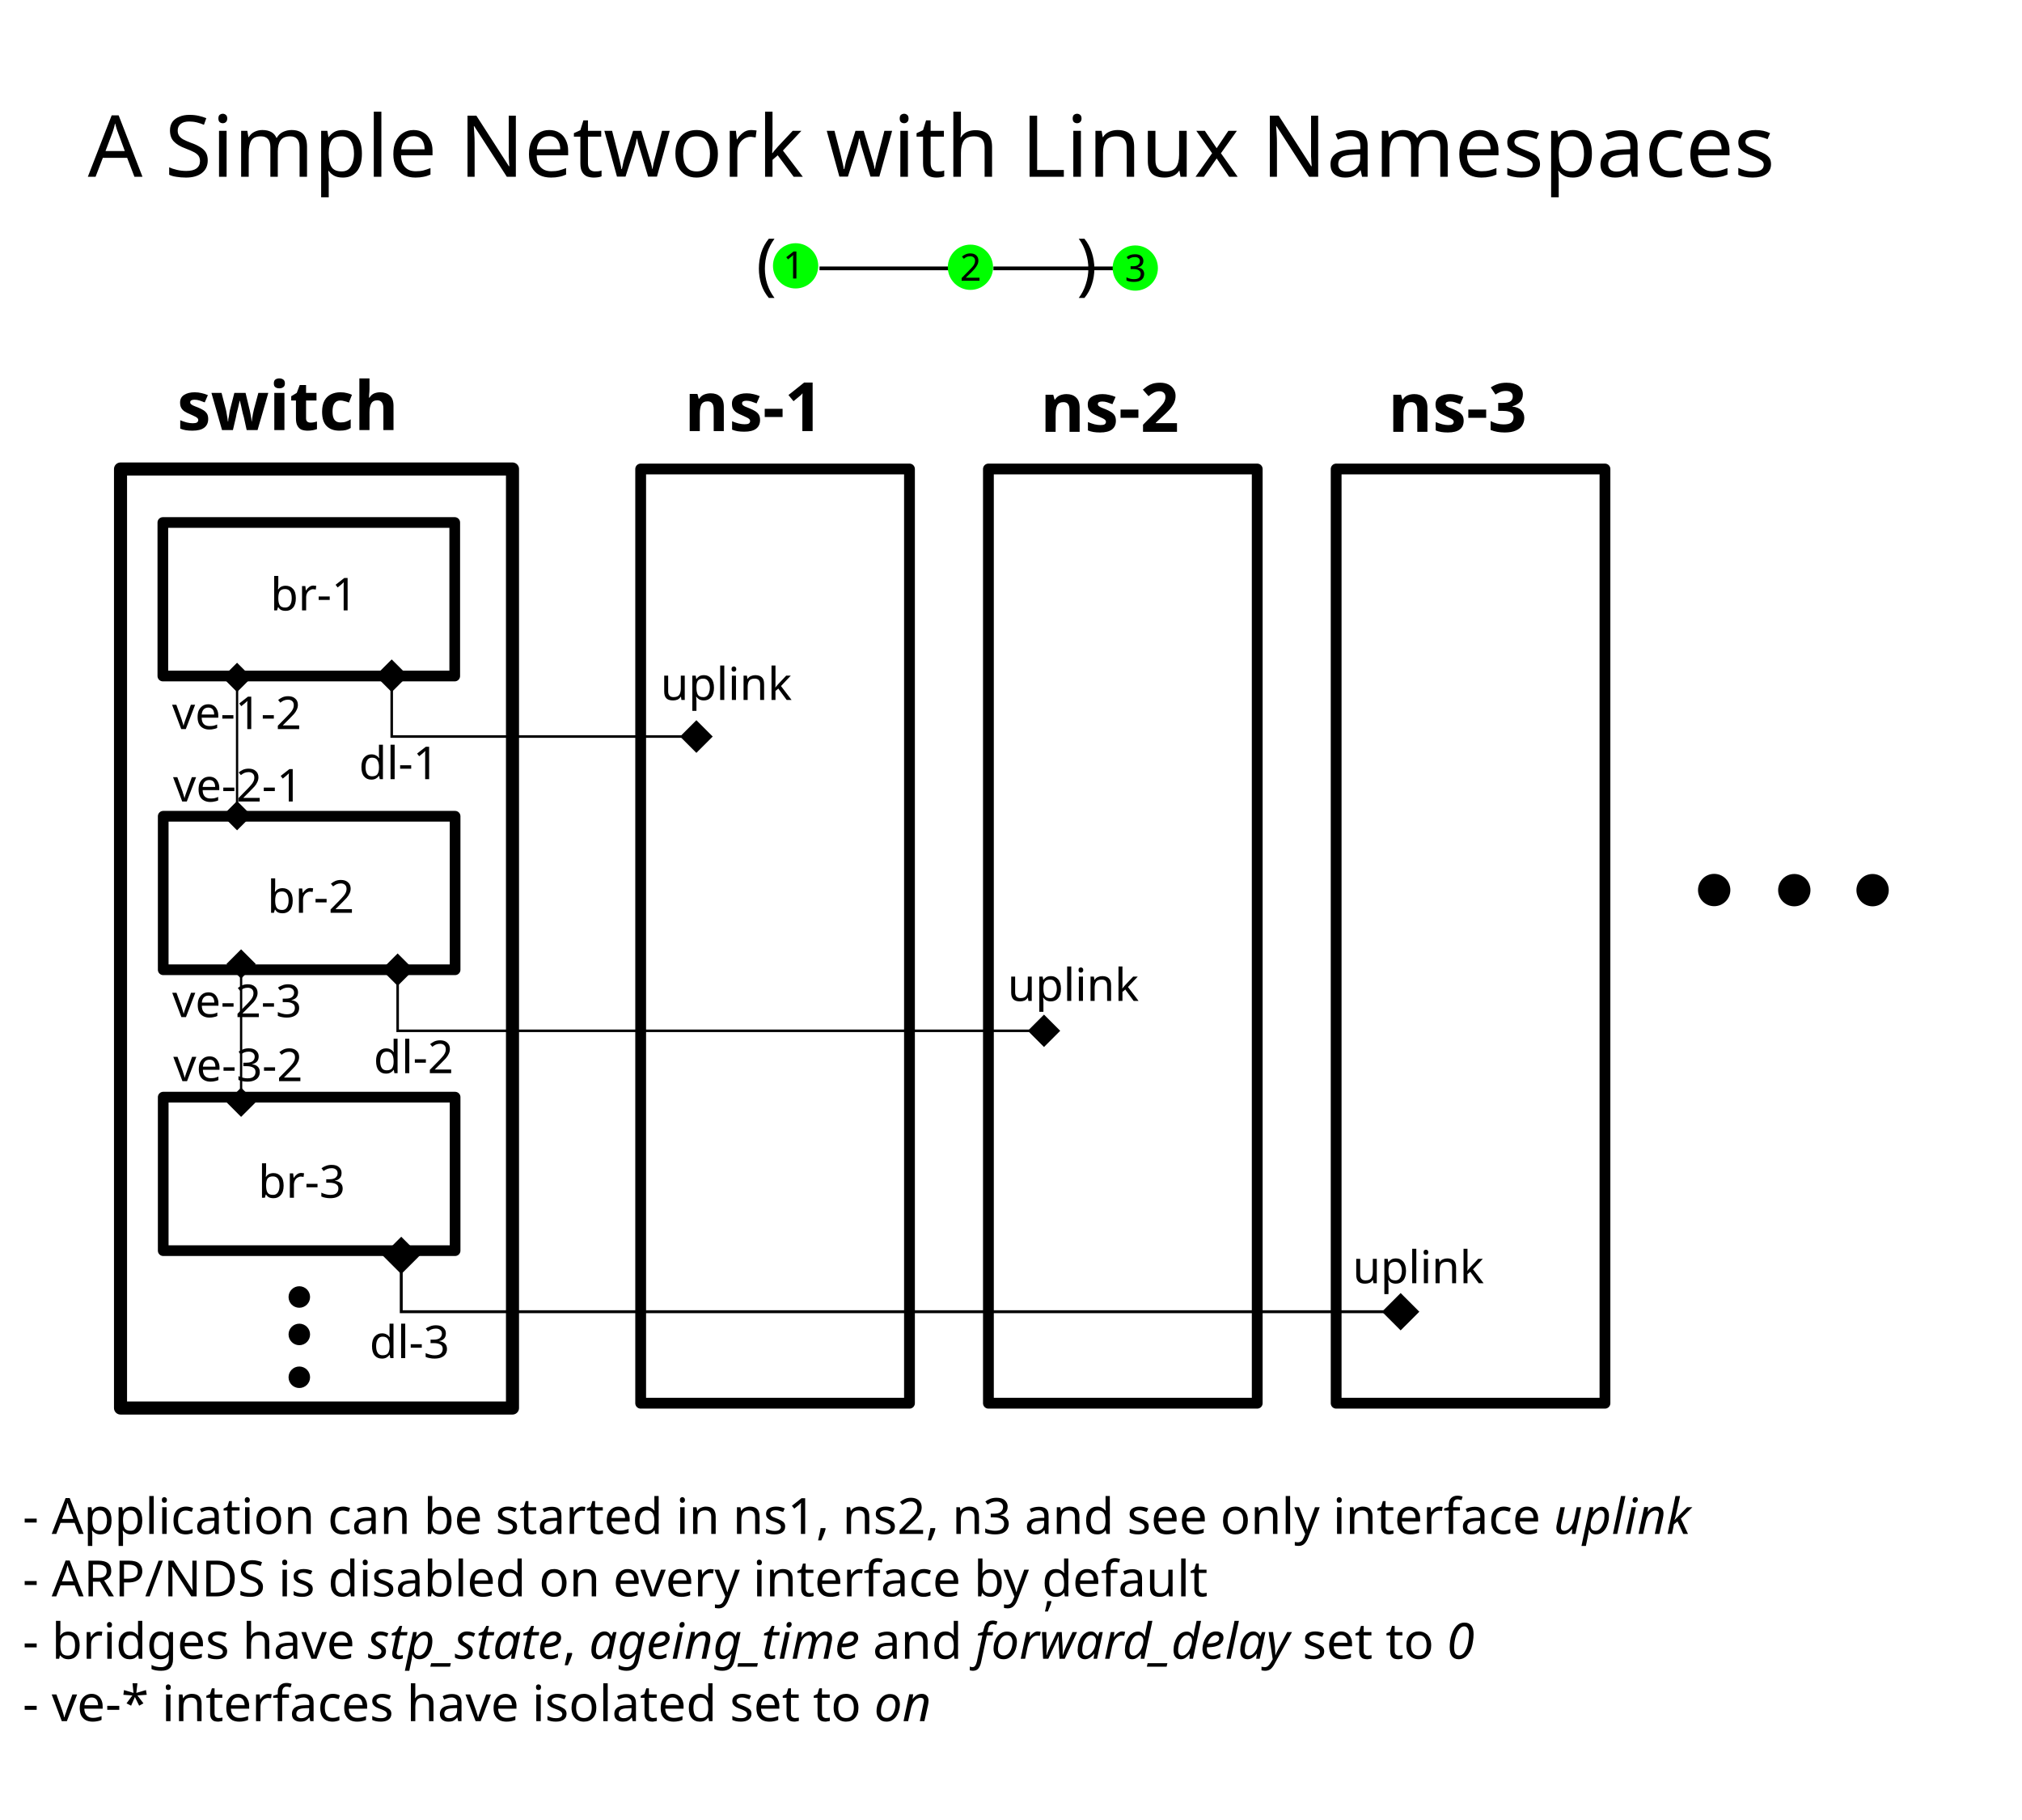
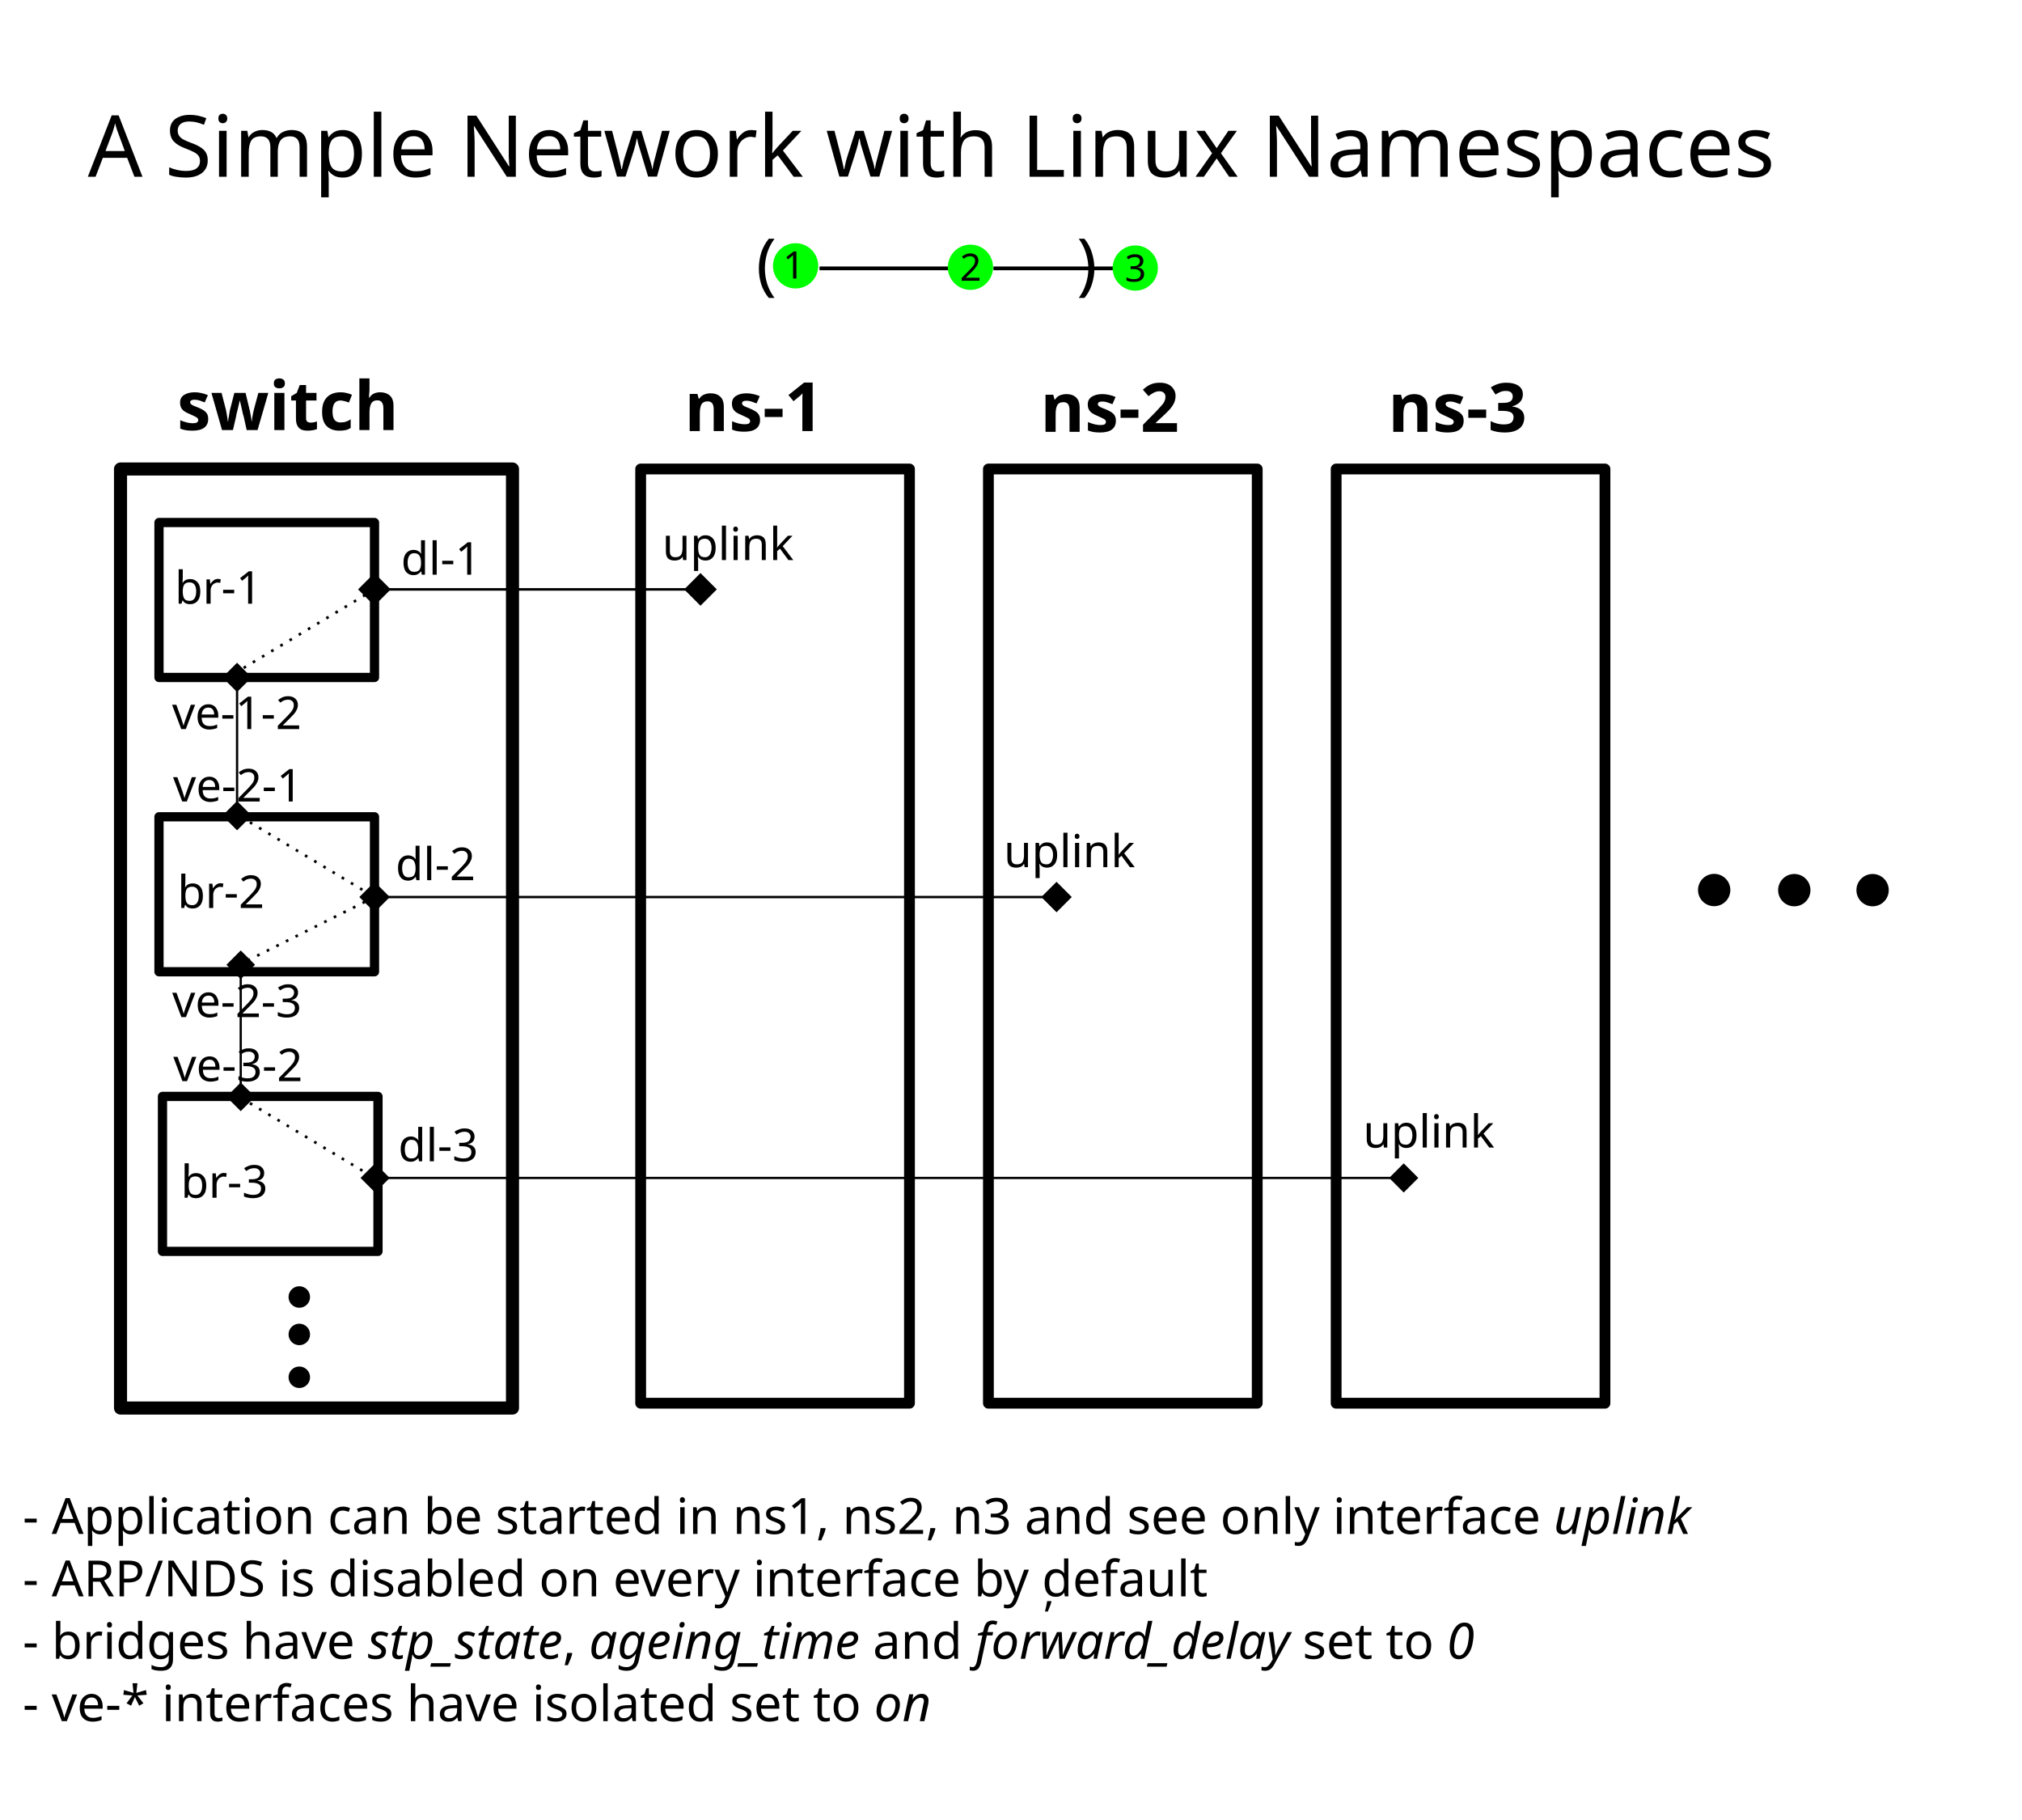
<svg xmlns="http://www.w3.org/2000/svg" width="200mm" height="180mm" viewBox="0 0 200 180" version="1.1" id="svg8">
  <defs id="defs2">
-     <marker style="overflow:visible" id="marker7223" refX="0" refY="0" orient="auto">
-       <path transform="matrix(0.8,0,0,0.8,5.6,0)" style="fill:#000000;fill-opacity:1;fill-rule:evenodd;stroke:#000000;stroke-width:1pt;stroke-opacity:1" d="M 0,-7.071 -7.071,0 0,7.071 7.071,0 Z" id="path7221" />
+     <marker orient="auto" refY="0" refX="0" id="marker7529" style="overflow:visible">
+       <path id="path7527" d="M 0,-7.071 -7.071,0 0,7.071 7.071,0 Z" style="fill:#000000;fill-opacity:1;fill-rule:evenodd;stroke:#000000;stroke-width:1pt;stroke-opacity:1" transform="matrix(0.8,0,0,0.8,5.6,0)" />
    </marker>
-     <marker style="overflow:visible" id="marker7135" refX="0" refY="0" orient="auto">
-       <path transform="matrix(0.8,0,0,0.8,-5.6,0)" style="fill:#000000;fill-opacity:1;fill-rule:evenodd;stroke:#000000;stroke-width:1pt;stroke-opacity:1" d="M 0,-7.071 -7.071,0 0,7.071 7.071,0 Z" id="path7133" />
+     <marker style="overflow:visible" id="marker7369" refX="0" refY="0" orient="auto">
+       <path transform="matrix(0.8,0,0,0.8,-5.6,0)" style="fill:#000000;fill-opacity:1;fill-rule:evenodd;stroke:#000000;stroke-width:1pt;stroke-opacity:1" d="M 0,-7.071 -7.071,0 0,7.071 7.071,0 Z" id="path7367" />
+     </marker>
+     <marker orient="auto" refY="0" refX="0" id="marker7183" style="overflow:visible">
+       <path id="path7181" d="M 0,-7.071 -7.071,0 0,7.071 7.071,0 Z" style="fill:#000000;fill-opacity:1;fill-rule:evenodd;stroke:#000000;stroke-width:1pt;stroke-opacity:1" transform="matrix(0.8,0,0,0.8,-5.6,0)" />
+     </marker>
+     <marker style="overflow:visible" id="marker6105" refX="0" refY="0" orient="auto">
+       <path transform="matrix(0.8,0,0,0.8,-5.6,0)" style="fill:#000000;fill-opacity:1;fill-rule:evenodd;stroke:#000000;stroke-width:1pt;stroke-opacity:1" d="M 0,-7.071 -7.071,0 0,7.071 7.071,0 Z" id="path6103" />
+     </marker>
+     <marker style="overflow:visible" id="marker5963" refX="0" refY="0" orient="auto">
+       <path transform="matrix(0.8,0,0,0.8,5.6,0)" style="fill:#000000;fill-opacity:1;fill-rule:evenodd;stroke:#000000;stroke-width:1pt;stroke-opacity:1" d="M 0,-7.071 -7.071,0 0,7.071 7.071,0 Z" id="path5961" />
+     </marker>
+     <marker orient="auto" refY="0" refX="0" id="marker4441" style="overflow:visible">
+       <path id="path4439" d="M 0,-7.071 -7.071,0 0,7.071 7.071,0 Z" style="fill:#000000;fill-opacity:1;fill-rule:evenodd;stroke:#000000;stroke-width:1pt;stroke-opacity:1" transform="matrix(0.8,0,0,0.8,5.6,0)" />
    </marker>
    <marker orient="auto" refY="0" refX="0" id="marker1737" style="overflow:visible">
      <path id="path1735" d="M 0,-7.071 -7.071,0 0,7.071 7.071,0 Z" style="fill:#000000;fill-opacity:1;fill-rule:evenodd;stroke:#000000;stroke-width:1pt;stroke-opacity:1" transform="matrix(0.8,0,0,0.8,5.6,0)" />
    </marker>
-     <marker orient="auto" refY="0" refX="0" id="marker1679" style="overflow:visible">
-       <path id="path1677" d="M 0,-7.071 -7.071,0 0,7.071 7.071,0 Z" style="fill:#000000;fill-opacity:1;fill-rule:evenodd;stroke:#000000;stroke-width:1pt;stroke-opacity:1" transform="matrix(0.8,0,0,0.8,5.6,0)" />
-     </marker>
    <marker orient="auto" refY="0" refX="0" id="DiamondL" style="overflow:visible">
      <path id="path1089" d="M 0,-7.071 -7.071,0 0,7.071 7.071,0 Z" style="fill:#000000;fill-opacity:1;fill-rule:evenodd;stroke:#000000;stroke-width:1pt;stroke-opacity:1" transform="scale(0.8)" />
-     </marker>
-     <marker orient="auto" refY="0" refX="0" id="marker1364" style="overflow:visible">
-       <path id="path1362" d="M 0,-7.071 -7.071,0 0,7.071 7.071,0 Z" style="fill:#000000;fill-opacity:1;fill-rule:evenodd;stroke:#000000;stroke-width:1pt;stroke-opacity:1" transform="matrix(0.8,0,0,0.8,-5.6,0)" />
    </marker>
    <marker orient="auto" refY="0" refX="0" id="DiamondLend" style="overflow:visible">
      <path id="path1107" d="M 0,-7.071 -7.071,0 0,7.071 7.071,0 Z" style="fill:#000000;fill-opacity:1;fill-rule:evenodd;stroke:#000000;stroke-width:1pt;stroke-opacity:1" transform="matrix(0.8,0,0,0.8,-5.6,0)" />
    </marker>
    <marker orient="auto" refY="0" refX="0" id="DiamondLstart" style="overflow:visible">
      <path id="path1098" d="M 0,-7.071 -7.071,0 0,7.071 7.071,0 Z" style="fill:#000000;fill-opacity:1;fill-rule:evenodd;stroke:#000000;stroke-width:1pt;stroke-opacity:1" transform="matrix(0.8,0,0,0.8,5.6,0)" />
    </marker>
    <marker orient="auto" refY="0" refX="0" id="SquareL" style="overflow:visible">
      <path id="path1080" d="M -5,-5 V 5 H 5 V -5 Z" style="fill:#000000;fill-opacity:1;fill-rule:evenodd;stroke:#000000;stroke-width:1pt;stroke-opacity:1" transform="scale(0.8)" />
    </marker>
    <marker orient="auto" refY="0" refX="0" id="marker1364-8" style="overflow:visible">
      <path id="path1362-7" d="M 0,-7.071 -7.071,0 0,7.071 7.071,0 Z" style="fill:#000000;fill-opacity:1;fill-rule:evenodd;stroke:#000000;stroke-width:1pt;stroke-opacity:1" transform="matrix(0.8,0,0,0.8,-5.6,0)" />
    </marker>
    <marker orient="auto" refY="0" refX="0" id="marker1679-9" style="overflow:visible">
      <path id="path1677-2" d="M 0,-7.071 -7.071,0 0,7.071 7.071,0 Z" style="fill:#000000;fill-opacity:1;fill-rule:evenodd;stroke:#000000;stroke-width:1pt;stroke-opacity:1" transform="matrix(0.8,0,0,0.8,5.6,0)" />
    </marker>
    <marker style="overflow:visible" id="marker7135-5" refX="0" refY="0" orient="auto">
      <path transform="matrix(0.8,0,0,0.8,-5.6,0)" style="fill:#000000;fill-opacity:1;fill-rule:evenodd;stroke:#000000;stroke-width:1pt;stroke-opacity:1" d="M 0,-7.071 -7.071,0 0,7.071 7.071,0 Z" id="path7133-6" />
    </marker>
    <marker style="overflow:visible" id="marker7223-2" refX="0" refY="0" orient="auto">
      <path transform="matrix(0.8,0,0,0.8,5.6,0)" style="fill:#000000;fill-opacity:1;fill-rule:evenodd;stroke:#000000;stroke-width:1pt;stroke-opacity:1" d="M 0,-7.071 -7.071,0 0,7.071 7.071,0 Z" id="path7221-9" />
    </marker>
    <marker orient="auto" refY="0" refX="0" id="marker1364-8-0" style="overflow:visible">
      <path id="path1362-7-9" d="M 0,-7.071 -7.071,0 0,7.071 7.071,0 Z" style="fill:#000000;fill-opacity:1;fill-rule:evenodd;stroke:#000000;stroke-width:1pt;stroke-opacity:1" transform="matrix(0.8,0,0,0.8,-5.6,0)" />
    </marker>
    <marker orient="auto" refY="0" refX="0" id="marker1679-9-3" style="overflow:visible">
      <path id="path1677-2-6" d="M 0,-7.071 -7.071,0 0,7.071 7.071,0 Z" style="fill:#000000;fill-opacity:1;fill-rule:evenodd;stroke:#000000;stroke-width:1pt;stroke-opacity:1" transform="matrix(0.8,0,0,0.8,5.6,0)" />
    </marker>
+     <marker style="overflow:visible" id="marker7135-3" refX="0" refY="0" orient="auto">
+       <path transform="matrix(0.8,0,0,0.8,-5.6,0)" style="fill:#000000;fill-opacity:1;fill-rule:evenodd;stroke:#000000;stroke-width:1pt;stroke-opacity:1" d="M 0,-7.071 -7.071,0 0,7.071 7.071,0 Z" id="path7133-67" />
+     </marker>
+     <marker style="overflow:visible" id="marker7223-5" refX="0" refY="0" orient="auto">
+       <path transform="matrix(0.8,0,0,0.8,5.6,0)" style="fill:#000000;fill-opacity:1;fill-rule:evenodd;stroke:#000000;stroke-width:1pt;stroke-opacity:1" d="M 0,-7.071 -7.071,0 0,7.071 7.071,0 Z" id="path7221-3" />
+     </marker>
+     <marker style="overflow:visible" id="marker7135-2" refX="0" refY="0" orient="auto">
+       <path transform="matrix(0.8,0,0,0.8,-5.6,0)" style="fill:#000000;fill-opacity:1;fill-rule:evenodd;stroke:#000000;stroke-width:1pt;stroke-opacity:1" d="M 0,-7.071 -7.071,0 0,7.071 7.071,0 Z" id="path7133-9" />
+     </marker>
+     <marker style="overflow:visible" id="marker7223-1" refX="0" refY="0" orient="auto">
+       <path transform="matrix(0.8,0,0,0.8,5.6,0)" style="fill:#000000;fill-opacity:1;fill-rule:evenodd;stroke:#000000;stroke-width:1pt;stroke-opacity:1" d="M 0,-7.071 -7.071,0 0,7.071 7.071,0 Z" id="path7221-2" />
+     </marker>
+     <marker style="overflow:visible" id="marker7135-5-3" refX="0" refY="0" orient="auto">
+       <path transform="matrix(0.8,0,0,0.8,-5.6,0)" style="fill:#000000;fill-opacity:1;fill-rule:evenodd;stroke:#000000;stroke-width:1pt;stroke-opacity:1" d="M 0,-7.071 -7.071,0 0,7.071 7.071,0 Z" id="path7133-6-6" />
+     </marker>
+     <marker style="overflow:visible" id="marker7223-2-0" refX="0" refY="0" orient="auto">
+       <path transform="matrix(0.8,0,0,0.8,5.6,0)" style="fill:#000000;fill-opacity:1;fill-rule:evenodd;stroke:#000000;stroke-width:1pt;stroke-opacity:1" d="M 0,-7.071 -7.071,0 0,7.071 7.071,0 Z" id="path7221-9-6" />
+     </marker>
+     <marker style="overflow:visible" id="marker7135-26" refX="0" refY="0" orient="auto">
+       <path transform="matrix(0.8,0,0,0.8,-5.6,0)" style="fill:#000000;fill-opacity:1;fill-rule:evenodd;stroke:#000000;stroke-width:1pt;stroke-opacity:1" d="M 0,-7.071 -7.071,0 0,7.071 7.071,0 Z" id="path7133-1" />
+     </marker>
+     <marker style="overflow:visible" id="marker7223-8" refX="0" refY="0" orient="auto">
+       <path transform="matrix(0.8,0,0,0.8,5.6,0)" style="fill:#000000;fill-opacity:1;fill-rule:evenodd;stroke:#000000;stroke-width:1pt;stroke-opacity:1" d="M 0,-7.071 -7.071,0 0,7.071 7.071,0 Z" id="path7221-7" />
+     </marker>
+     <marker style="overflow:visible" id="marker7135" refX="0" refY="0" orient="auto">
+       <path transform="matrix(0.8,0,0,0.8,-5.6,0)" style="fill:#000000;fill-opacity:1;fill-rule:evenodd;stroke:#000000;stroke-width:1pt;stroke-opacity:1" d="M 0,-7.071 -7.071,0 0,7.071 7.071,0 Z" id="path7133" />
+     </marker>
+     <marker style="overflow:visible" id="marker7223" refX="0" refY="0" orient="auto">
+       <path transform="matrix(0.8,0,0,0.8,5.6,0)" style="fill:#000000;fill-opacity:1;fill-rule:evenodd;stroke:#000000;stroke-width:1pt;stroke-opacity:1" d="M 0,-7.071 -7.071,0 0,7.071 7.071,0 Z" id="path7221" />
+     </marker>
  </defs>
  <g id="layer1" transform="translate(0,-117)">
    <rect style="opacity:1;fill:none;fill-opacity:1;stroke:#000000;stroke-width:1.292;stroke-linejoin:round;stroke-miterlimit:4;stroke-dasharray:none;stroke-dashoffset:0;stroke-opacity:1" id="rect815" width="38.771" height="92.871" x="11.921" y="163.385" />
    <text xml:space="preserve" style="font-style:normal;font-weight:normal;font-size:4.477px;line-height:1.25;font-family:sans-serif;letter-spacing:0px;word-spacing:0px;fill:#000000;fill-opacity:1;stroke:none;stroke-width:0.28" x="17.517" y="159.53" id="text821">
      <tspan id="tspan819" x="17.517" y="159.53" style="font-style:normal;font-variant:normal;font-weight:bold;font-stretch:normal;font-size:6.715px;font-family:sans-serif;-inkscape-font-specification:'sans-serif Bold';stroke-width:0.28">switch</tspan>
    </text>
    <text xml:space="preserve" style="font-style:normal;font-weight:normal;font-size:4.477px;line-height:1.25;font-family:sans-serif;letter-spacing:0px;word-spacing:0px;fill:#000000;fill-opacity:1;stroke:none;stroke-width:0.28" x="8.686" y="134.486" id="text825">
      <tspan id="tspan823" x="8.686" y="134.486" style="font-size:8.467px;stroke-width:0.28">A Simple Network with Linux Namespaces</tspan>
    </text>
    <rect style="opacity:1;fill:none;fill-opacity:1;stroke:#000000;stroke-width:1.068;stroke-linejoin:round;stroke-miterlimit:4;stroke-dasharray:none;stroke-dashoffset:0;stroke-opacity:1" id="rect815-3" width="26.588" height="92.395" x="63.37" y="163.385" />
-     <text xml:space="preserve" style="font-style:normal;font-weight:normal;font-size:4.477px;line-height:1.25;font-family:sans-serif;letter-spacing:0px;word-spacing:0px;fill:#000000;fill-opacity:1;stroke:none;stroke-width:0.28" x="65.34" y="186.226" id="text859">
-       <tspan id="tspan857" x="65.34" y="186.226" style="stroke-width:0.28">uplink</tspan>
+     <text xml:space="preserve" style="font-style:normal;font-weight:normal;font-size:4.477px;line-height:1.25;font-family:sans-serif;letter-spacing:0px;word-spacing:0px;fill:#000000;fill-opacity:1;stroke:none;stroke-width:0.28" x="65.508" y="172.39" id="text859">
+       <tspan id="tspan857" x="65.508" y="172.39" style="stroke-width:0.28">uplink</tspan>
    </text>
-     <rect style="opacity:1;fill:none;fill-opacity:1;stroke:#000000;stroke-width:1.057;stroke-linejoin:round;stroke-miterlimit:4;stroke-dasharray:none;stroke-dashoffset:0;stroke-opacity:1" id="rect815-3-6-7" width="28.871" height="15.182" x="16.108" y="168.677" />
-     <text xml:space="preserve" style="font-style:normal;font-weight:normal;font-size:4.477px;line-height:1.25;font-family:sans-serif;letter-spacing:0px;word-spacing:0px;fill:#000000;fill-opacity:1;stroke:none;stroke-width:0.28" x="26.746" y="177.367" id="text878">
-       <tspan id="tspan876" x="26.746" y="177.367" style="stroke-width:0.28">br-1</tspan>
+     <text xml:space="preserve" style="font-style:normal;font-weight:normal;font-size:4.477px;line-height:1.25;font-family:sans-serif;letter-spacing:0px;word-spacing:0px;fill:#000000;fill-opacity:1;stroke:none;stroke-width:0.28" x="17.297" y="176.706" id="text878">
+       <tspan id="tspan876" x="17.297" y="176.706" style="stroke-width:0.28">br-1</tspan>
    </text>
-     <rect style="opacity:1;fill:none;fill-opacity:1;stroke:#000000;stroke-width:1.057;stroke-linejoin:round;stroke-miterlimit:4;stroke-dasharray:none;stroke-dashoffset:0;stroke-opacity:1" id="rect815-3-6-7-5" width="28.871" height="15.182" x="16.144" y="197.728" />
-     <text xml:space="preserve" style="font-style:normal;font-weight:normal;font-size:4.477px;line-height:1.25;font-family:sans-serif;letter-spacing:0px;word-spacing:0px;fill:#000000;fill-opacity:1;stroke:none;stroke-width:0.28" x="26.436" y="207.276" id="text878-3">
-       <tspan id="tspan876-5" x="26.436" y="207.276" style="stroke-width:0.28">br-2</tspan>
+     <text xml:space="preserve" style="font-style:normal;font-weight:normal;font-size:4.477px;line-height:1.25;font-family:sans-serif;letter-spacing:0px;word-spacing:0px;fill:#000000;fill-opacity:1;stroke:none;stroke-width:0.28" x="17.554" y="206.804" id="text878-3">
+       <tspan id="tspan876-5" x="17.554" y="206.804" style="stroke-width:0.28">br-2</tspan>
    </text>
    <text xml:space="preserve" style="font-style:normal;font-weight:normal;font-size:4.477px;line-height:1.25;font-family:sans-serif;letter-spacing:0px;word-spacing:0px;fill:#000000;fill-opacity:1;stroke:none;stroke-width:0.28" x="67.688" y="159.635" id="text821-6">
      <tspan id="tspan819-2" x="67.688" y="159.635" style="font-style:normal;font-variant:normal;font-weight:bold;font-stretch:normal;font-size:6.715px;font-family:sans-serif;-inkscape-font-specification:'sans-serif Bold';stroke-width:0.28">ns-1</tspan>
    </text>
    <text xml:space="preserve" style="font-style:normal;font-weight:normal;font-size:4.477px;line-height:1.25;font-family:sans-serif;letter-spacing:0px;word-spacing:0px;fill:#000000;fill-opacity:1;stroke:none;stroke-width:0.28" x="102.884" y="159.714" id="text821-6-0">
      <tspan id="tspan819-2-9" x="102.884" y="159.714" style="font-style:normal;font-variant:normal;font-weight:bold;font-stretch:normal;font-size:6.715px;font-family:sans-serif;-inkscape-font-specification:'sans-serif Bold';stroke-width:0.28">ns-2</tspan>
    </text>
    <circle style="opacity:1;fill:#000000;fill-opacity:1;stroke:none;stroke-width:1.057;stroke-linejoin:round;stroke-miterlimit:4;stroke-dasharray:none;stroke-dashoffset:0;stroke-opacity:1" id="path961-0" cx="169.553" cy="205.025" r="1.599" />
    <circle style="opacity:1;fill:#000000;fill-opacity:1;stroke:none;stroke-width:1.057;stroke-linejoin:round;stroke-miterlimit:4;stroke-dasharray:none;stroke-dashoffset:0;stroke-opacity:1" id="path961-62" cx="177.477" cy="205.037" r="1.599" />
    <circle style="opacity:1;fill:#000000;fill-opacity:1;stroke:none;stroke-width:1.057;stroke-linejoin:round;stroke-miterlimit:4;stroke-dasharray:none;stroke-dashoffset:0;stroke-opacity:1" id="path961-61" cx="185.222" cy="205.037" r="1.599" />
-     <path style="fill:none;stroke:#000000;stroke-width:0.252px;stroke-linecap:butt;stroke-linejoin:miter;stroke-opacity:1;marker-start:url(#marker1364);marker-end:url(#marker1679)" d="m 38.745,185.243 c 0,4.601 0,4.601 0,4.601 H 67.469" id="path5014" />
-     <path style="fill:none;stroke:#000000;stroke-width:0.25px;stroke-linecap:butt;stroke-linejoin:miter;stroke-opacity:1;marker-start:url(#marker1364-8);marker-end:url(#marker1679-9)" d="m 39.332,214.301 v 4.647 h 62.533" id="path5014-0" />
-     <path style="fill:none;stroke:#000000;stroke-width:0.226px;stroke-linecap:butt;stroke-linejoin:miter;stroke-opacity:1;marker-start:url(#marker7135);marker-end:url(#marker7223)" d="m 23.449,185.261 v 11.144" id="path7125" />
-     <text xml:space="preserve" style="font-style:normal;font-weight:normal;font-size:4.477px;line-height:1.25;font-family:sans-serif;letter-spacing:0px;word-spacing:0px;fill:#000000;fill-opacity:1;stroke:none;stroke-width:0.28" x="99.662" y="215.994" id="text859-23">
-       <tspan id="tspan857-75" x="99.662" y="215.994" style="stroke-width:0.28">uplink</tspan>
+     <text xml:space="preserve" style="font-style:normal;font-weight:normal;font-size:4.477px;line-height:1.25;font-family:sans-serif;letter-spacing:0px;word-spacing:0px;fill:#000000;fill-opacity:1;stroke:none;stroke-width:0.28" x="99.284" y="202.765" id="text859-23">
+       <tspan id="tspan857-75" x="99.284" y="202.765" style="stroke-width:0.28">uplink</tspan>
    </text>
-     <text xml:space="preserve" style="font-style:normal;font-weight:normal;font-size:4.477px;line-height:1.25;font-family:sans-serif;letter-spacing:0px;word-spacing:0px;fill:#000000;fill-opacity:1;stroke:none;stroke-width:0.28" x="36.948" y="223.136" id="text859-9">
-       <tspan id="tspan857-2" x="36.948" y="223.136" style="stroke-width:0.28">dl-2</tspan>
+     <text xml:space="preserve" style="font-style:normal;font-weight:normal;font-size:4.477px;line-height:1.25;font-family:sans-serif;letter-spacing:0px;word-spacing:0px;fill:#000000;fill-opacity:1;stroke:none;stroke-width:0.28" x="39.121" y="204.049" id="text859-9">
+       <tspan id="tspan857-2" x="39.121" y="204.049" style="stroke-width:0.28">dl-2</tspan>
    </text>
-     <text xml:space="preserve" style="font-style:normal;font-weight:normal;font-size:4.477px;line-height:1.25;font-family:sans-serif;letter-spacing:0px;word-spacing:0px;fill:#000000;fill-opacity:1;stroke:none;stroke-width:0.28" x="35.501" y="194.058" id="text859-9-2">
-       <tspan id="tspan857-2-8" x="35.501" y="194.058" style="stroke-width:0.28">dl-1</tspan>
+     <text xml:space="preserve" style="font-style:normal;font-weight:normal;font-size:4.477px;line-height:1.25;font-family:sans-serif;letter-spacing:0px;word-spacing:0px;fill:#000000;fill-opacity:1;stroke:none;stroke-width:0.28" x="39.659" y="173.837" id="text859-9-2">
+       <tspan id="tspan857-2-8" x="39.659" y="173.837" style="stroke-width:0.28">dl-1</tspan>
    </text>
    <text xml:space="preserve" style="font-style:normal;font-weight:normal;font-size:4.477px;line-height:1.25;font-family:sans-serif;letter-spacing:0px;word-spacing:0px;fill:#000000;fill-opacity:1;stroke:none;stroke-width:0.28" x="17.018" y="189.107" id="text859-9-2-9">
      <tspan id="tspan857-2-8-7" x="17.018" y="189.107" style="stroke-width:0.28">ve-1-2</tspan>
    </text>
    <text xml:space="preserve" style="font-style:normal;font-weight:normal;font-size:4.477px;line-height:1.25;font-family:sans-serif;letter-spacing:0px;word-spacing:0px;fill:#000000;fill-opacity:1;stroke:none;stroke-width:0.28" x="17.116" y="196.268" id="text859-9-2-9-3">
      <tspan id="tspan857-2-8-7-6" x="17.116" y="196.268" style="stroke-width:0.28">ve-2-1</tspan>
    </text>
    <path style="fill:none;stroke:#000000;stroke-width:0.37;stroke-linecap:butt;stroke-linejoin:miter;stroke-miterlimit:4;stroke-dasharray:none;stroke-opacity:1" d="M 81.06,143.542 H 93.927" id="path12468" />
    <circle style="opacity:1;fill:#00ff00;fill-opacity:1;stroke:none;stroke-width:1.48;stroke-linejoin:round;stroke-miterlimit:4;stroke-dasharray:none;stroke-dashoffset:0;stroke-opacity:1" id="path961-6-2" cx="95.988" cy="143.432" r="2.238" />
    <circle style="opacity:1;fill:#00ff00;fill-opacity:1;stroke:none;stroke-width:1.48;stroke-linejoin:round;stroke-miterlimit:4;stroke-dasharray:none;stroke-dashoffset:0;stroke-opacity:1" id="path961-6-1" cx="78.694" cy="143.292" r="2.238" />
    <text xml:space="preserve" style="font-style:normal;font-weight:normal;font-size:4.477px;line-height:1.25;font-family:sans-serif;letter-spacing:0px;word-spacing:0px;fill:#000000;fill-opacity:1;stroke:none;stroke-width:0.28" x="77.445" y="144.548" id="text12472">
      <tspan id="tspan12470" x="77.445" y="144.548" style="font-size:3.731px;stroke-width:0.28">1</tspan>
    </text>
    <text xml:space="preserve" style="font-style:normal;font-weight:normal;font-size:4.477px;line-height:1.25;font-family:sans-serif;letter-spacing:0px;word-spacing:0px;fill:#000000;fill-opacity:1;stroke:none;stroke-width:0.28" x="94.947" y="144.767" id="text12472-9">
      <tspan id="tspan12470-3" x="94.947" y="144.767" style="font-size:3.731px;stroke-width:0.28">2</tspan>
    </text>
    <text xml:space="preserve" style="font-style:normal;font-weight:normal;font-size:4.477px;line-height:1.25;font-family:sans-serif;letter-spacing:0px;word-spacing:0px;fill:#000000;fill-opacity:1;stroke:none;stroke-width:0.28" x="74.798" y="145.407" id="text12494">
      <tspan id="tspan12492" x="74.798" y="145.407" style="font-size:6.715px;stroke-width:0.28">(                 )</tspan>
    </text>
    <text xml:space="preserve" style="font-style:normal;font-weight:normal;font-size:4.477px;line-height:1.25;font-family:sans-serif;letter-spacing:0px;word-spacing:0px;fill:#000000;fill-opacity:1;stroke:none;stroke-width:0.28" x="2.24" y="268.706" id="text12498">
      <tspan x="2.24" y="268.706" style="font-size:4.939px;stroke-width:0.28" id="tspan12500">- Application can be started in ns1, ns2, n3 and see only interface <tspan style="font-style:italic;font-variant:normal;font-weight:normal;font-stretch:normal;font-size:4.939px;font-family:sans-serif;-inkscape-font-specification:'sans-serif Italic'" id="tspan12552">uplink</tspan>
      </tspan>
      <tspan x="2.24" y="274.88" style="font-size:4.939px;stroke-width:0.28" id="tspan12502">- ARP/NDS is disabled on every interface by default</tspan>
      <tspan x="2.24" y="281.053" style="font-size:4.939px;stroke-width:0.28" id="tspan12504">- bridges have <tspan style="font-style:italic;font-variant:normal;font-weight:normal;font-stretch:normal;font-size:4.939px;font-family:sans-serif;-inkscape-font-specification:'sans-serif Italic'" id="tspan12554">stp_state</tspan>, <tspan style="font-style:italic;font-variant:normal;font-weight:normal;font-stretch:normal;font-size:4.939px;font-family:sans-serif;-inkscape-font-specification:'sans-serif Italic'" id="tspan12556">ageing_time</tspan> and <tspan style="font-style:italic;font-variant:normal;font-weight:normal;font-stretch:normal;font-size:4.939px;font-family:sans-serif;-inkscape-font-specification:'sans-serif Italic'" id="tspan12558">forward_delay</tspan> set to <tspan style="font-style:italic;font-variant:normal;font-weight:normal;font-stretch:normal;font-size:4.939px;font-family:sans-serif;-inkscape-font-specification:'sans-serif Italic';stroke-width:0.28" id="tspan12512">0</tspan>
      </tspan>
      <tspan x="2.24" y="287.227" style="font-size:4.939px;stroke-width:0.28" id="tspan12506">- ve-* interfaces have isolated set to <tspan style="font-style:italic;font-variant:normal;font-weight:normal;font-stretch:normal;font-size:4.939px;font-family:sans-serif;-inkscape-font-specification:'sans-serif Italic';stroke-width:0.28" id="tspan12510">on</tspan>
      </tspan>
    </text>
    <rect style="opacity:1;fill:none;fill-opacity:1;stroke:#000000;stroke-width:1.068;stroke-linejoin:round;stroke-miterlimit:4;stroke-dasharray:none;stroke-dashoffset:0;stroke-opacity:1" id="rect815-3-3" width="26.588" height="92.395" x="97.766" y="163.385" />
    <rect style="opacity:1;fill:none;fill-opacity:1;stroke:#000000;stroke-width:1.068;stroke-linejoin:round;stroke-miterlimit:4;stroke-dasharray:none;stroke-dashoffset:0;stroke-opacity:1" id="rect815-3-3-6" width="26.588" height="92.395" x="132.162" y="163.385" />
    <text xml:space="preserve" style="font-style:normal;font-weight:normal;font-size:4.477px;line-height:1.25;font-family:sans-serif;letter-spacing:0px;word-spacing:0px;fill:#000000;fill-opacity:1;stroke:none;stroke-width:0.28" x="137.28" y="159.714" id="text821-6-0-7">
      <tspan id="tspan819-2-9-5" x="137.28" y="159.714" style="font-style:normal;font-variant:normal;font-weight:bold;font-stretch:normal;font-size:6.715px;font-family:sans-serif;-inkscape-font-specification:'sans-serif Bold';stroke-width:0.28">ns-3</tspan>
    </text>
-     <rect style="opacity:1;fill:none;fill-opacity:1;stroke:#000000;stroke-width:1.057;stroke-linejoin:round;stroke-miterlimit:4;stroke-dasharray:none;stroke-dashoffset:0;stroke-opacity:1" id="rect815-3-6-7-5-3" width="28.871" height="15.182" x="16.144" y="225.509" />
-     <path style="fill:none;stroke:#000000;stroke-width:0.226px;stroke-linecap:butt;stroke-linejoin:miter;stroke-opacity:1;marker-start:url(#marker7135-5);marker-end:url(#marker7223-2)" d="M 23.848,213.603 V 224.747" id="path7125-1" />
-     <text xml:space="preserve" style="font-style:normal;font-weight:normal;font-size:4.477px;line-height:1.25;font-family:sans-serif;letter-spacing:0px;word-spacing:0px;fill:#000000;fill-opacity:1;stroke:none;stroke-width:0.28" x="25.541" y="235.458" id="text878-3-2">
-       <tspan id="tspan876-5-7" x="25.541" y="235.458" style="stroke-width:0.28">br-3</tspan>
+     <rect style="opacity:1;fill:none;fill-opacity:1;stroke:#000000;stroke-width:0.913;stroke-linejoin:round;stroke-miterlimit:4;stroke-dasharray:none;stroke-dashoffset:0;stroke-opacity:1" id="rect815-3-6-7-5-3" width="21.316" height="15.326" x="16.071" y="225.437" />
+     <text xml:space="preserve" style="font-style:normal;font-weight:normal;font-size:4.477px;line-height:1.25;font-family:sans-serif;letter-spacing:0px;word-spacing:0px;fill:#000000;fill-opacity:1;stroke:none;stroke-width:0.28" x="17.887" y="235.458" id="text878-3-2">
+       <tspan id="tspan876-5-7" x="17.887" y="235.458" style="stroke-width:0.28">br-3</tspan>
    </text>
-     <path style="fill:none;stroke:#000000;stroke-width:0.288px;stroke-linecap:butt;stroke-linejoin:miter;stroke-opacity:1;marker-start:url(#marker1364-8-0);marker-end:url(#marker1679-9-3)" d="m 39.688,242.775 v 3.955 h 97.24" id="path5014-0-0" />
-     <text xml:space="preserve" style="font-style:normal;font-weight:normal;font-size:4.477px;line-height:1.25;font-family:sans-serif;letter-spacing:0px;word-spacing:0px;fill:#000000;fill-opacity:1;stroke:none;stroke-width:0.28" x="133.791" y="243.909" id="text859-23-6">
-       <tspan id="tspan857-75-2" x="133.791" y="243.909" style="stroke-width:0.28">uplink</tspan>
+     <text xml:space="preserve" style="font-style:normal;font-weight:normal;font-size:4.477px;line-height:1.25;font-family:sans-serif;letter-spacing:0px;word-spacing:0px;fill:#000000;fill-opacity:1;stroke:none;stroke-width:0.28" x="134.83" y="230.491" id="text859-23-6">
+       <tspan id="tspan857-75-2" x="134.83" y="230.491" style="stroke-width:0.28">uplink</tspan>
    </text>
    <text xml:space="preserve" style="font-style:normal;font-weight:normal;font-size:4.477px;line-height:1.25;font-family:sans-serif;letter-spacing:0px;word-spacing:0px;fill:#000000;fill-opacity:1;stroke:none;stroke-width:0.28" x="17.142" y="223.929" id="text859-9-2-9-3-6">
      <tspan id="tspan857-2-8-7-6-1" x="17.142" y="223.929" style="stroke-width:0.28">ve-3-2</tspan>
    </text>
    <text xml:space="preserve" style="font-style:normal;font-weight:normal;font-size:4.477px;line-height:1.25;font-family:sans-serif;letter-spacing:0px;word-spacing:0px;fill:#000000;fill-opacity:1;stroke:none;stroke-width:0.28" x="17.036" y="217.595" id="text859-9-2-9-3-6-8">
      <tspan id="tspan857-2-8-7-6-1-7" x="17.036" y="217.595" style="stroke-width:0.28">ve-2-3</tspan>
    </text>
-     <text xml:space="preserve" style="font-style:normal;font-weight:normal;font-size:4.477px;line-height:1.25;font-family:sans-serif;letter-spacing:0px;word-spacing:0px;fill:#000000;fill-opacity:1;stroke:none;stroke-width:0.28" x="36.547" y="251.319" id="text859-9-9">
-       <tspan id="tspan857-2-2" x="36.547" y="251.319" style="stroke-width:0.28">dl-3</tspan>
+     <text xml:space="preserve" style="font-style:normal;font-weight:normal;font-size:4.477px;line-height:1.25;font-family:sans-serif;letter-spacing:0px;word-spacing:0px;fill:#000000;fill-opacity:1;stroke:none;stroke-width:0.28" x="39.382" y="231.853" id="text859-9-9">
+       <tspan id="tspan857-2-2" x="39.382" y="231.853" style="stroke-width:0.28">dl-3</tspan>
    </text>
    <circle style="opacity:1;fill:#000000;fill-opacity:1;stroke:none;stroke-width:0.704;stroke-linejoin:round;stroke-miterlimit:4;stroke-dasharray:none;stroke-dashoffset:0;stroke-opacity:1" id="path961-02" cx="29.605" cy="248.977" r="1.064" />
    <circle style="opacity:1;fill:#000000;fill-opacity:1;stroke:none;stroke-width:0.704;stroke-linejoin:round;stroke-miterlimit:4;stroke-dasharray:none;stroke-dashoffset:0;stroke-opacity:1" id="path961-02-3" cx="29.605" cy="245.275" r="1.064" />
    <circle style="opacity:1;fill:#000000;fill-opacity:1;stroke:none;stroke-width:0.704;stroke-linejoin:round;stroke-miterlimit:4;stroke-dasharray:none;stroke-dashoffset:0;stroke-opacity:1" id="path961-02-7" cx="29.605" cy="253.213" r="1.064" />
    <path style="fill:none;stroke:#000000;stroke-width:0.37;stroke-linecap:butt;stroke-linejoin:miter;stroke-miterlimit:4;stroke-dasharray:none;stroke-opacity:1" d="M 98.258,143.542 H 111.125" id="path12468-8" />
    <circle style="opacity:1;fill:#00ff00;fill-opacity:1;stroke:none;stroke-width:1.48;stroke-linejoin:round;stroke-miterlimit:4;stroke-dasharray:none;stroke-dashoffset:0;stroke-opacity:1" id="path961-6-2-5" cx="112.292" cy="143.511" r="2.238" />
    <text xml:space="preserve" style="font-style:normal;font-weight:normal;font-size:4.477px;line-height:1.25;font-family:sans-serif;letter-spacing:0px;word-spacing:0px;fill:#000000;fill-opacity:1;stroke:none;stroke-width:0.28" x="111.25" y="144.847" id="text12472-9-9">
      <tspan id="tspan12470-3-2" x="111.25" y="144.847" style="font-size:3.731px;stroke-width:0.28">3</tspan>
    </text>
    <text xml:space="preserve" style="font-style:normal;font-weight:normal;font-size:4.233px;line-height:1.25;font-family:sans-serif;letter-spacing:0px;word-spacing:0px;fill:#000000;fill-opacity:1;stroke:none;stroke-width:0.265" x="103.188" y="275.833" id="text7302">
      <tspan id="tspan7300" x="103.188" y="275.833" style="stroke-width:0.265">,</tspan>
    </text>
+     <path style="fill:none;stroke:#000000;stroke-width:0.252;stroke-linecap:butt;stroke-linejoin:miter;stroke-miterlimit:4;stroke-dasharray:none;stroke-opacity:1;marker-start:url(#marker7183);marker-end:url(#marker4441)" d="M 38.442,175.292 H 67.876" id="path4431" />
+     <path style="fill:none;stroke:#000000;stroke-width:0.235;stroke-linecap:butt;stroke-linejoin:miter;stroke-miterlimit:4;stroke-dasharray:none;stroke-opacity:1;marker-start:url(#marker6105);marker-end:url(#marker5963)" d="m 38.365,205.719 c 46.893,0 64.823,0 64.823,0" id="path5953" />
+     <path style="fill:none;stroke:#000000;stroke-width:0.225;stroke-linecap:butt;stroke-linejoin:miter;stroke-miterlimit:4;stroke-dasharray:none;stroke-opacity:1;marker-start:url(#marker7369);marker-end:url(#marker7529)" d="m 38.365,233.5 c 99.219,0 99.219,0 99.219,0" id="path7359" />
+     <rect style="opacity:1;fill:none;fill-opacity:1;stroke:#000000;stroke-width:0.913;stroke-linejoin:round;stroke-miterlimit:4;stroke-dasharray:none;stroke-dashoffset:0;stroke-opacity:1" id="rect815-3-6-7-5-3-0" width="21.316" height="15.326" x="15.726" y="197.781" />
+     <rect style="opacity:1;fill:none;fill-opacity:1;stroke:#000000;stroke-width:0.913;stroke-linejoin:round;stroke-miterlimit:4;stroke-dasharray:none;stroke-dashoffset:0;stroke-opacity:1" id="rect815-3-6-7-5-3-0-9" width="21.316" height="15.326" x="15.726" y="168.677" />
+     <path style="fill:none;stroke:#000000;stroke-width:0.221px;stroke-linecap:butt;stroke-linejoin:miter;stroke-opacity:1;marker-start:url(#marker7135-26);marker-end:url(#marker7223-8)" d="m 23.812,213.656 v 10.583" id="path7125-9" />
+     <path style="fill:none;stroke:#000000;stroke-width:0.226px;stroke-linecap:butt;stroke-linejoin:miter;stroke-opacity:1;marker-start:url(#marker7135);marker-end:url(#marker7223)" d="m 23.449,185.261 v 11.144" id="path7125" />
+     <path style="fill:none;stroke:#000000;stroke-width:0.265;stroke-linecap:butt;stroke-linejoin:miter;stroke-opacity:1;stroke-miterlimit:4;stroke-dasharray:0.265,0.794;stroke-dashoffset:0" d="M 23.812,225.562 37.042,233.5" id="path11306" />
+     <path style="fill:none;stroke:#000000;stroke-width:0.265;stroke-linecap:butt;stroke-linejoin:miter;stroke-opacity:1;stroke-miterlimit:4;stroke-dasharray:0.265,0.794;stroke-dashoffset:0" d="M 37.042,205.719 23.812,212.333" id="path11308" />
+     <path style="fill:none;stroke:#000000;stroke-width:0.265;stroke-linecap:butt;stroke-linejoin:miter;stroke-opacity:1;stroke-miterlimit:4;stroke-dasharray:0.265,0.794;stroke-dashoffset:0" d="m 23.812,197.781 13.229,7.938" id="path11310" />
+     <path style="fill:none;stroke:#000000;stroke-width:0.265;stroke-linecap:butt;stroke-linejoin:miter;stroke-opacity:1;stroke-miterlimit:4;stroke-dasharray:0.265,0.794;stroke-dashoffset:0" d="M 37.042,175.292 23.812,183.229" id="path11312" />
  </g>
</svg>
